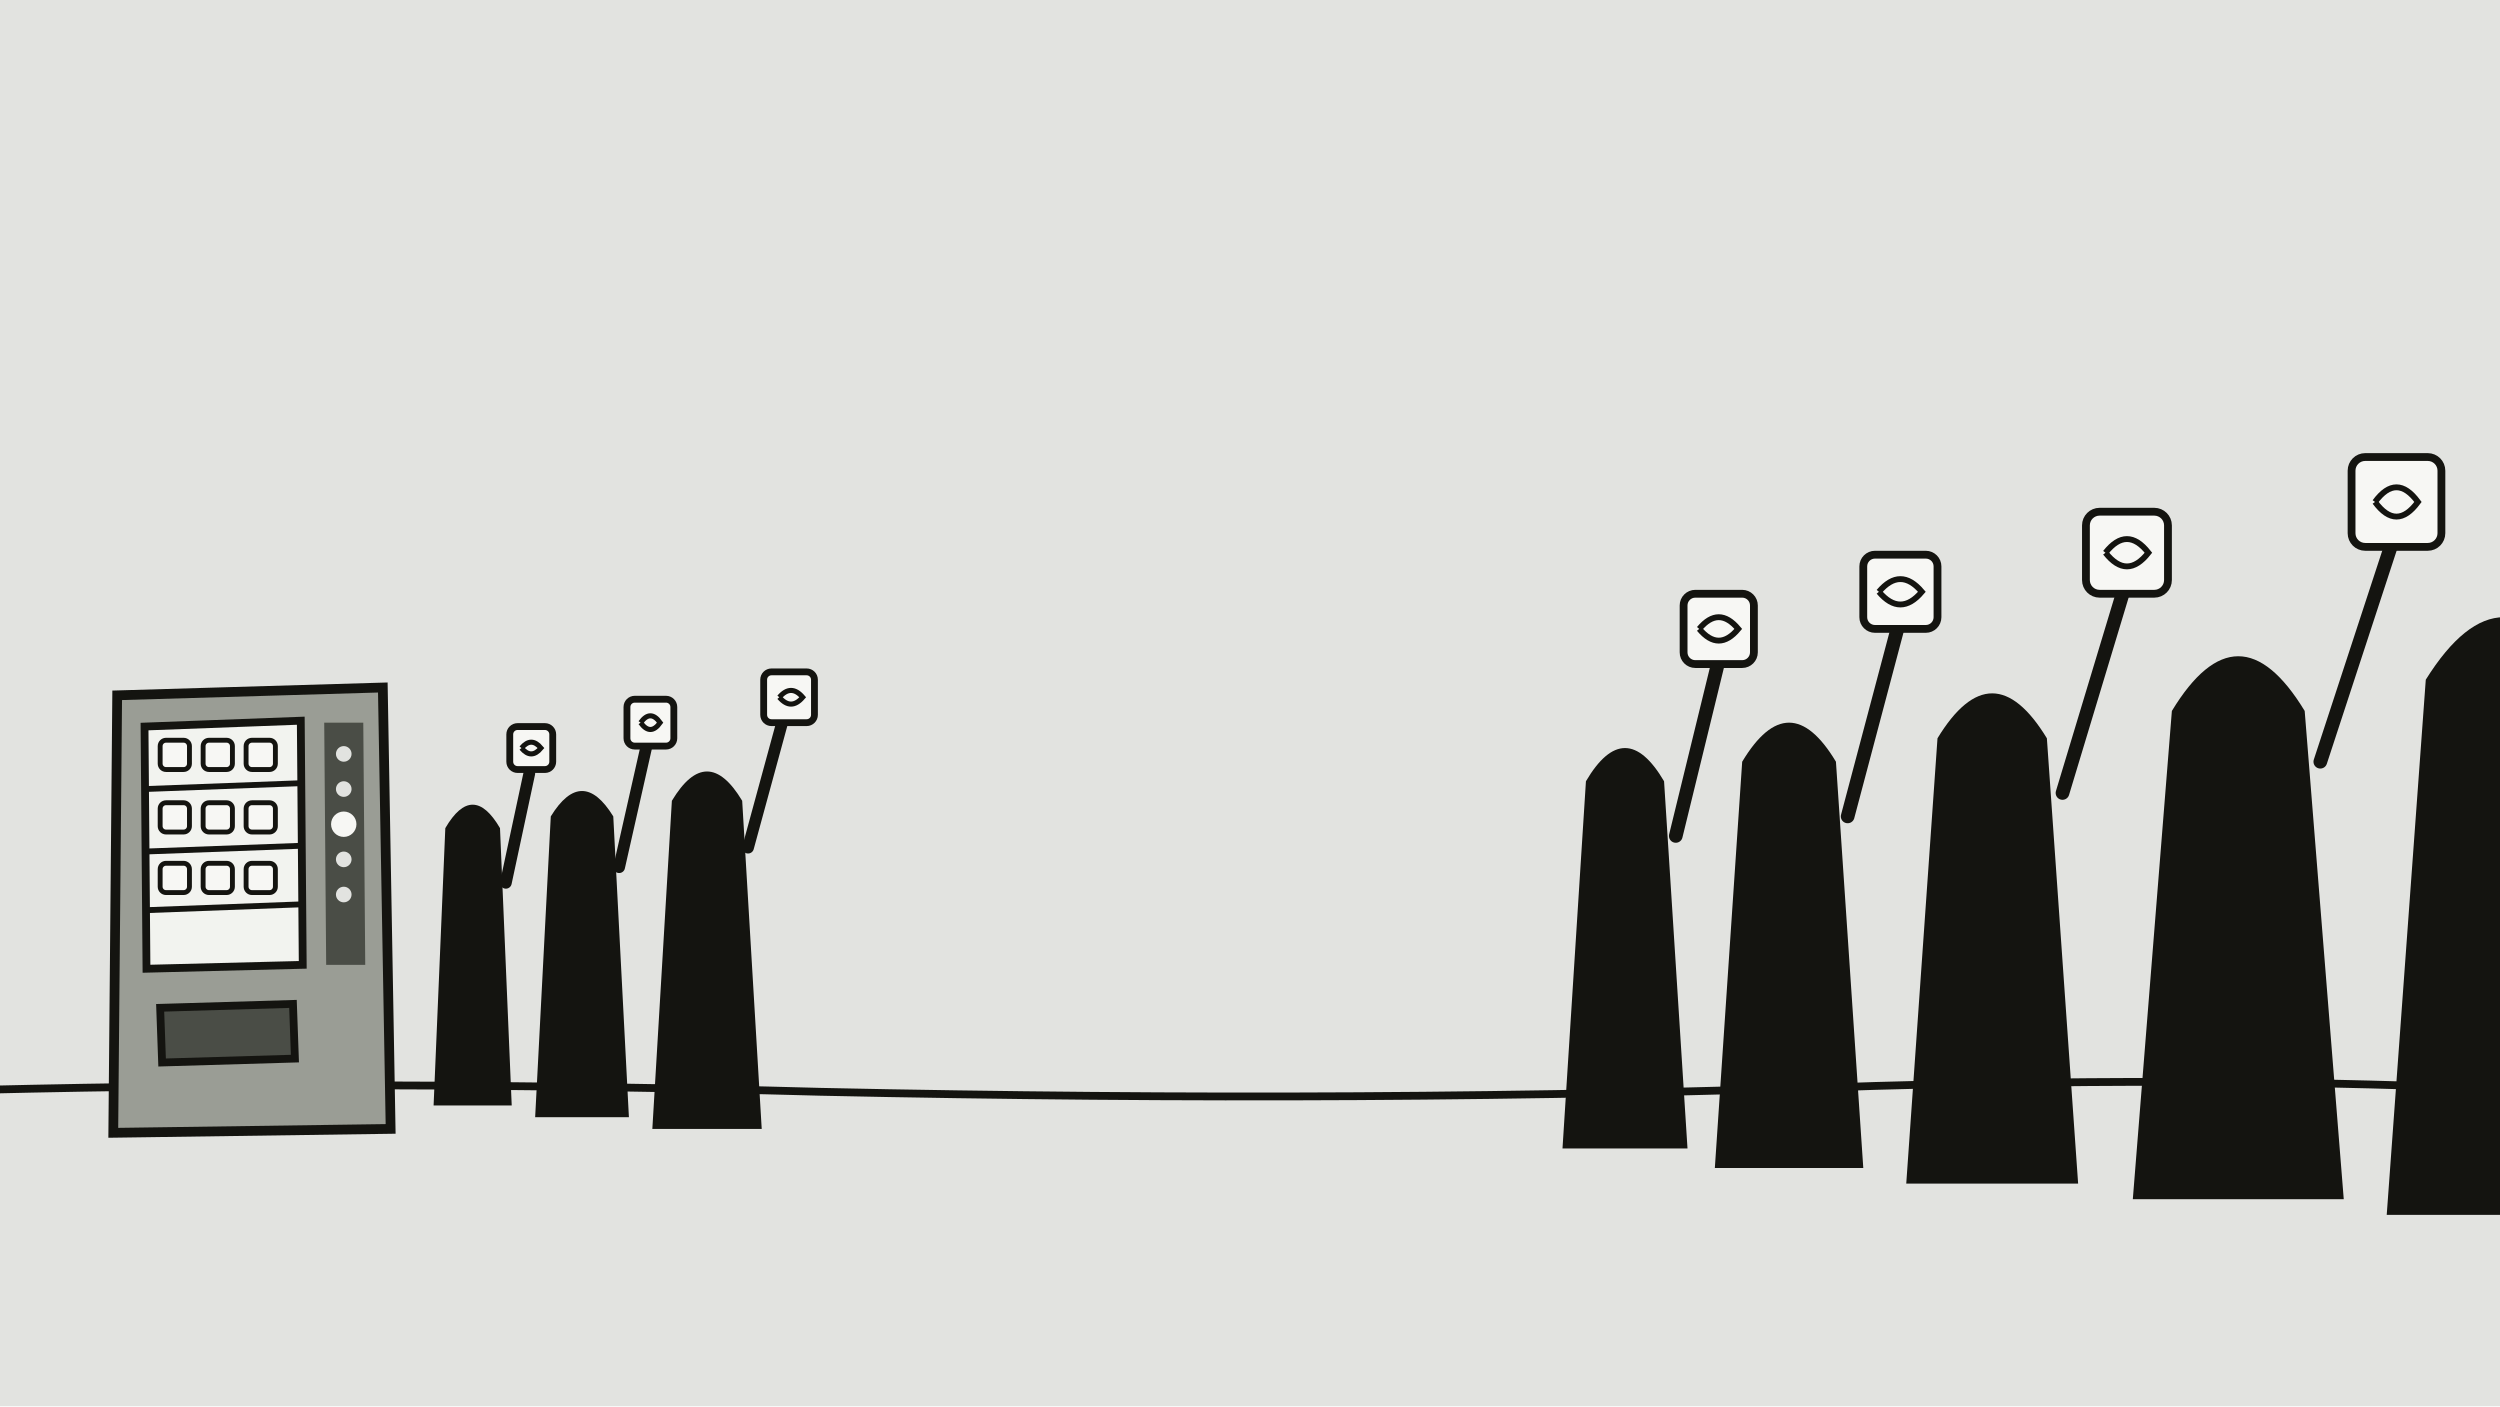
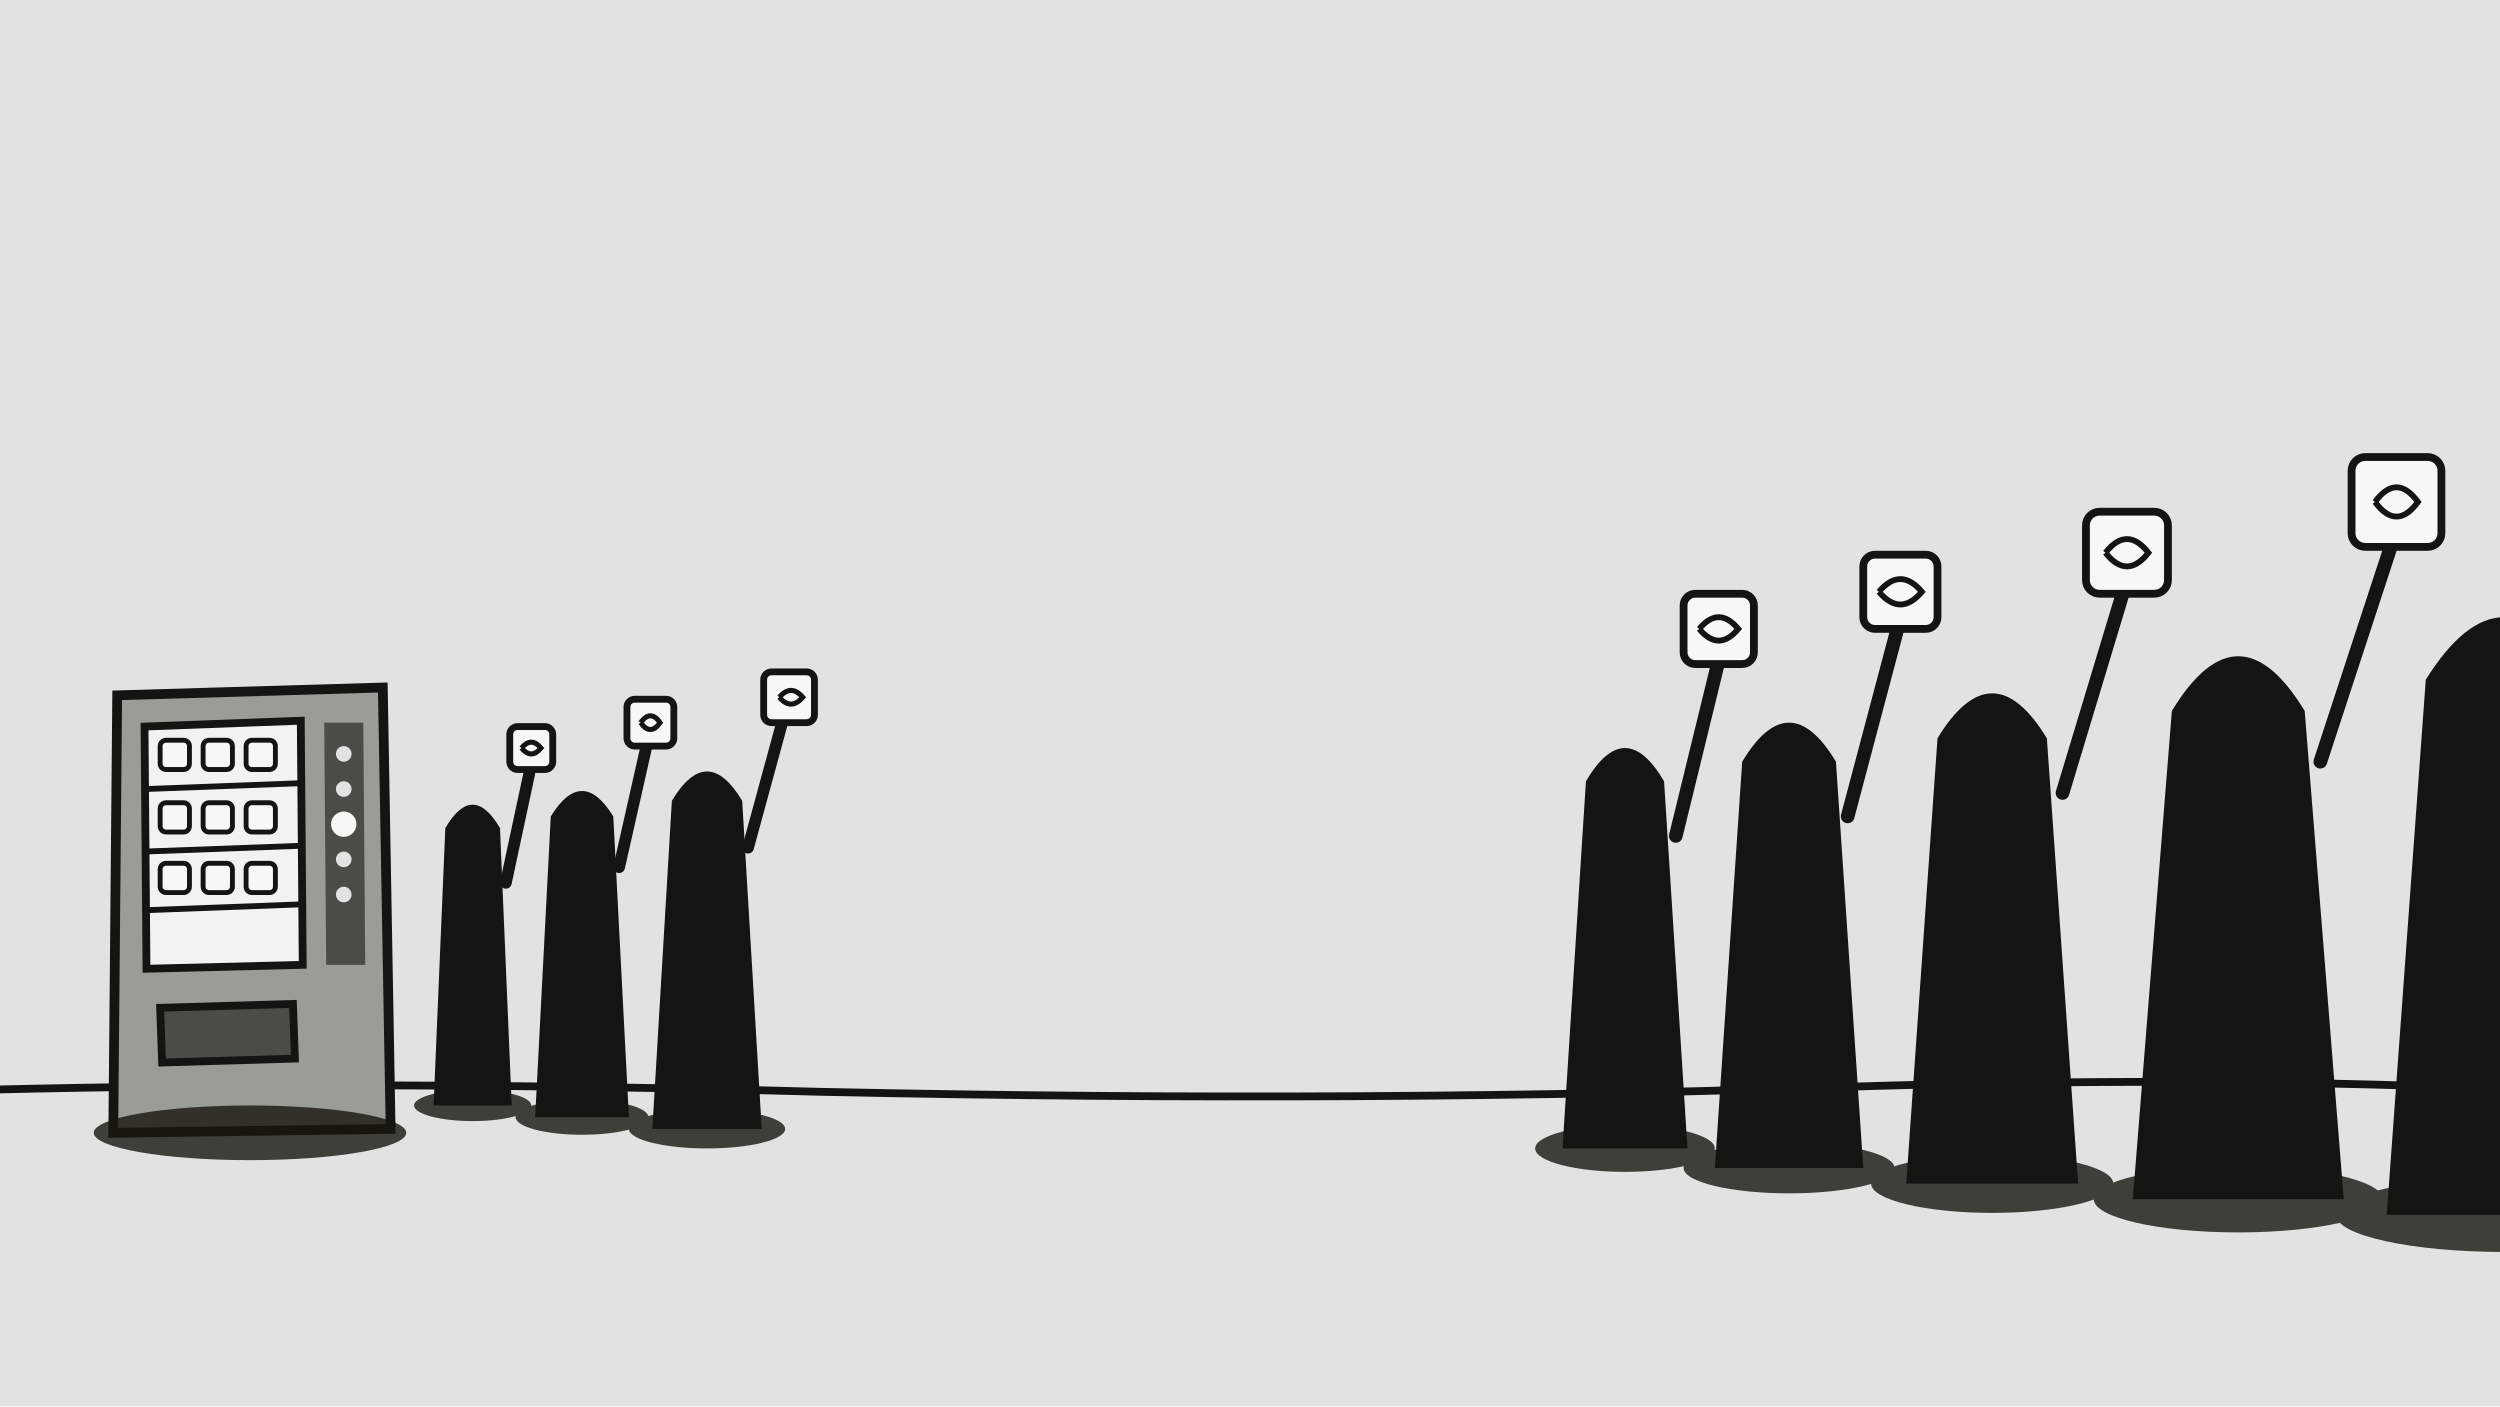
<svg xmlns="http://www.w3.org/2000/svg" viewBox="0 0 1280 720" width="1280" height="720">
  <rect width="1280" height="720" fill="#e2e3e0" />
  <path d="M-10 558 Q200 553 420 559 Q700 565 960 556 Q1140 551 1290 558" stroke="#141410" stroke-width="4" fill="none" stroke-linecap="round" />
  <g>
    <path d="M60 356 L196 352 L200 578 L58 580 Z" fill="#9a9d95" stroke="#141410" stroke-width="5" />
    <path d="M74 372 L154 369 L155 494 L75 496 Z" fill="#f2f3ef" stroke="#141410" stroke-width="4" />
    <g stroke="#141410" stroke-width="3">
      <path d="M74 404 L154 401" />
      <path d="M74 436 L155 433" />
      <path d="M75 466 L155 463" />
    </g>
    <g fill="#f7f7f4" stroke="#141410" stroke-width="2.5">
      <rect x="82" y="379" width="15" height="15" rx="3" />
      <rect x="104" y="379" width="15" height="15" rx="3" />
      <rect x="126" y="379" width="15" height="15" rx="3" />
      <rect x="82" y="411" width="15" height="15" rx="3" />
      <rect x="104" y="411" width="15" height="15" rx="3" />
      <rect x="126" y="411" width="15" height="15" rx="3" />
      <rect x="82" y="442" width="15" height="15" rx="3" />
      <rect x="104" y="442" width="15" height="15" rx="3" />
      <rect x="126" y="442" width="15" height="15" rx="3" />
    </g>
    <path d="M166 370 L186 370 L187 494 L167 494 Z" fill="#4a4d46" />
    <g fill="#e2e3e0">
      <circle cx="176" cy="386" r="4" />
      <circle cx="176" cy="404" r="4" />
      <circle cx="176" cy="440" r="4" />
      <circle cx="176" cy="458" r="4" />
    </g>
    <circle cx="176" cy="422" r="6.5" fill="#f7f7f4" />
    <path d="M82 516 L150 514 L151 542 L83 544 Z" fill="#4a4d46" stroke="#141410" stroke-width="4" />
+   </g>
+   <g fill="#17170f" opacity="0.8">
+     <ellipse cx="242" cy="566" rx="30" ry="8" />
+     <ellipse cx="298" cy="572" rx="34" ry="9" />
+     <ellipse cx="362" cy="578" rx="40" ry="10" />
+     <ellipse cx="832" cy="588" rx="46" ry="12" />
+     <ellipse cx="916" cy="598" rx="54" ry="13" />
+     <ellipse cx="1020" cy="606" rx="62" ry="15" />
+     <ellipse cx="1146" cy="614" rx="74" ry="17" />
+     <ellipse cx="1282" cy="622" rx="86" ry="19" />
+     <ellipse cx="128" cy="580" rx="80" ry="14" />
  </g>
  <g fill="#141410">
    <path d="M228 424 Q242 400 256 424 L262 566 L222 566 Z" />
    <path d="M282 418 Q298 392 314 418 L322 572 L274 572 Z" />
    <path d="M344 410 Q362 380 380 410 L390 578 L334 578 Z" />
  </g>
  <g stroke="#141410" stroke-width="6" fill="none" stroke-linecap="round">
    <path d="M259 452 L271 396" />
    <path d="M317 444 L331 382" />
    <path d="M383 434 L401 368" />
  </g>
  <g fill="#f7f7f4" stroke="#141410" stroke-width="3.5">
    <rect x="261" y="372" width="22" height="22" rx="4" />
    <rect x="321" y="358" width="24" height="24" rx="4" />
    <rect x="391" y="344" width="26" height="26" rx="4" />
  </g>
  <g stroke="#141410" stroke-width="2.6" fill="none">
    <path d="M267 383 Q272 377 277 383 Q272 389 267 383" />
    <path d="M328 370 Q333 363 338 370 Q333 377 328 370" />
    <path d="M399 357 Q405 350 411 357 Q405 364 399 357" />
  </g>
  <g fill="#141410">
    <path d="M812 400 Q832 366 852 400 L864 588 L800 588 Z" />
    <path d="M892 390 Q916 350 940 390 L954 598 L878 598 Z" />
    <path d="M992 378 Q1020 332 1048 378 L1064 606 L976 606 Z" />
    <path d="M1112 364 Q1146 308 1180 364 L1200 614 L1092 614 Z" />
    <path d="M1242 348 Q1282 284 1322 348 L1342 622 L1222 622 Z" />
  </g>
  <g stroke="#141410" stroke-width="7" fill="none" stroke-linecap="round">
    <path d="M858 428 L880 338" />
    <path d="M946 418 L972 320" />
    <path d="M1056 406 L1088 300" />
    <path d="M1188 390 L1226 274" />
    <path d="M1330 374 L1374 248" />
  </g>
  <g fill="#f7f7f4" stroke="#141410" stroke-width="4">
    <rect x="862" y="304" width="36" height="36" rx="6" />
    <rect x="954" y="284" width="38" height="38" rx="6" />
    <rect x="1068" y="262" width="42" height="42" rx="7" />
    <rect x="1204" y="234" width="46" height="46" rx="7" />
    <rect x="1350" y="206" width="50" height="50" rx="8" />
  </g>
  <g stroke="#141410" stroke-width="3" fill="none">
    <path d="M870 322 Q880 310 890 322 Q880 334 870 322" />
    <path d="M962 303 Q973 290 984 303 Q973 316 962 303" />
    <path d="M1078 283 Q1089 269 1100 283 Q1089 297 1078 283" />
    <path d="M1216 257 Q1227 242 1238 257 Q1227 272 1216 257" />
    <path d="M1362 229 Q1375 213 1388 229 Q1375 245 1362 229" />
  </g>
</svg>
